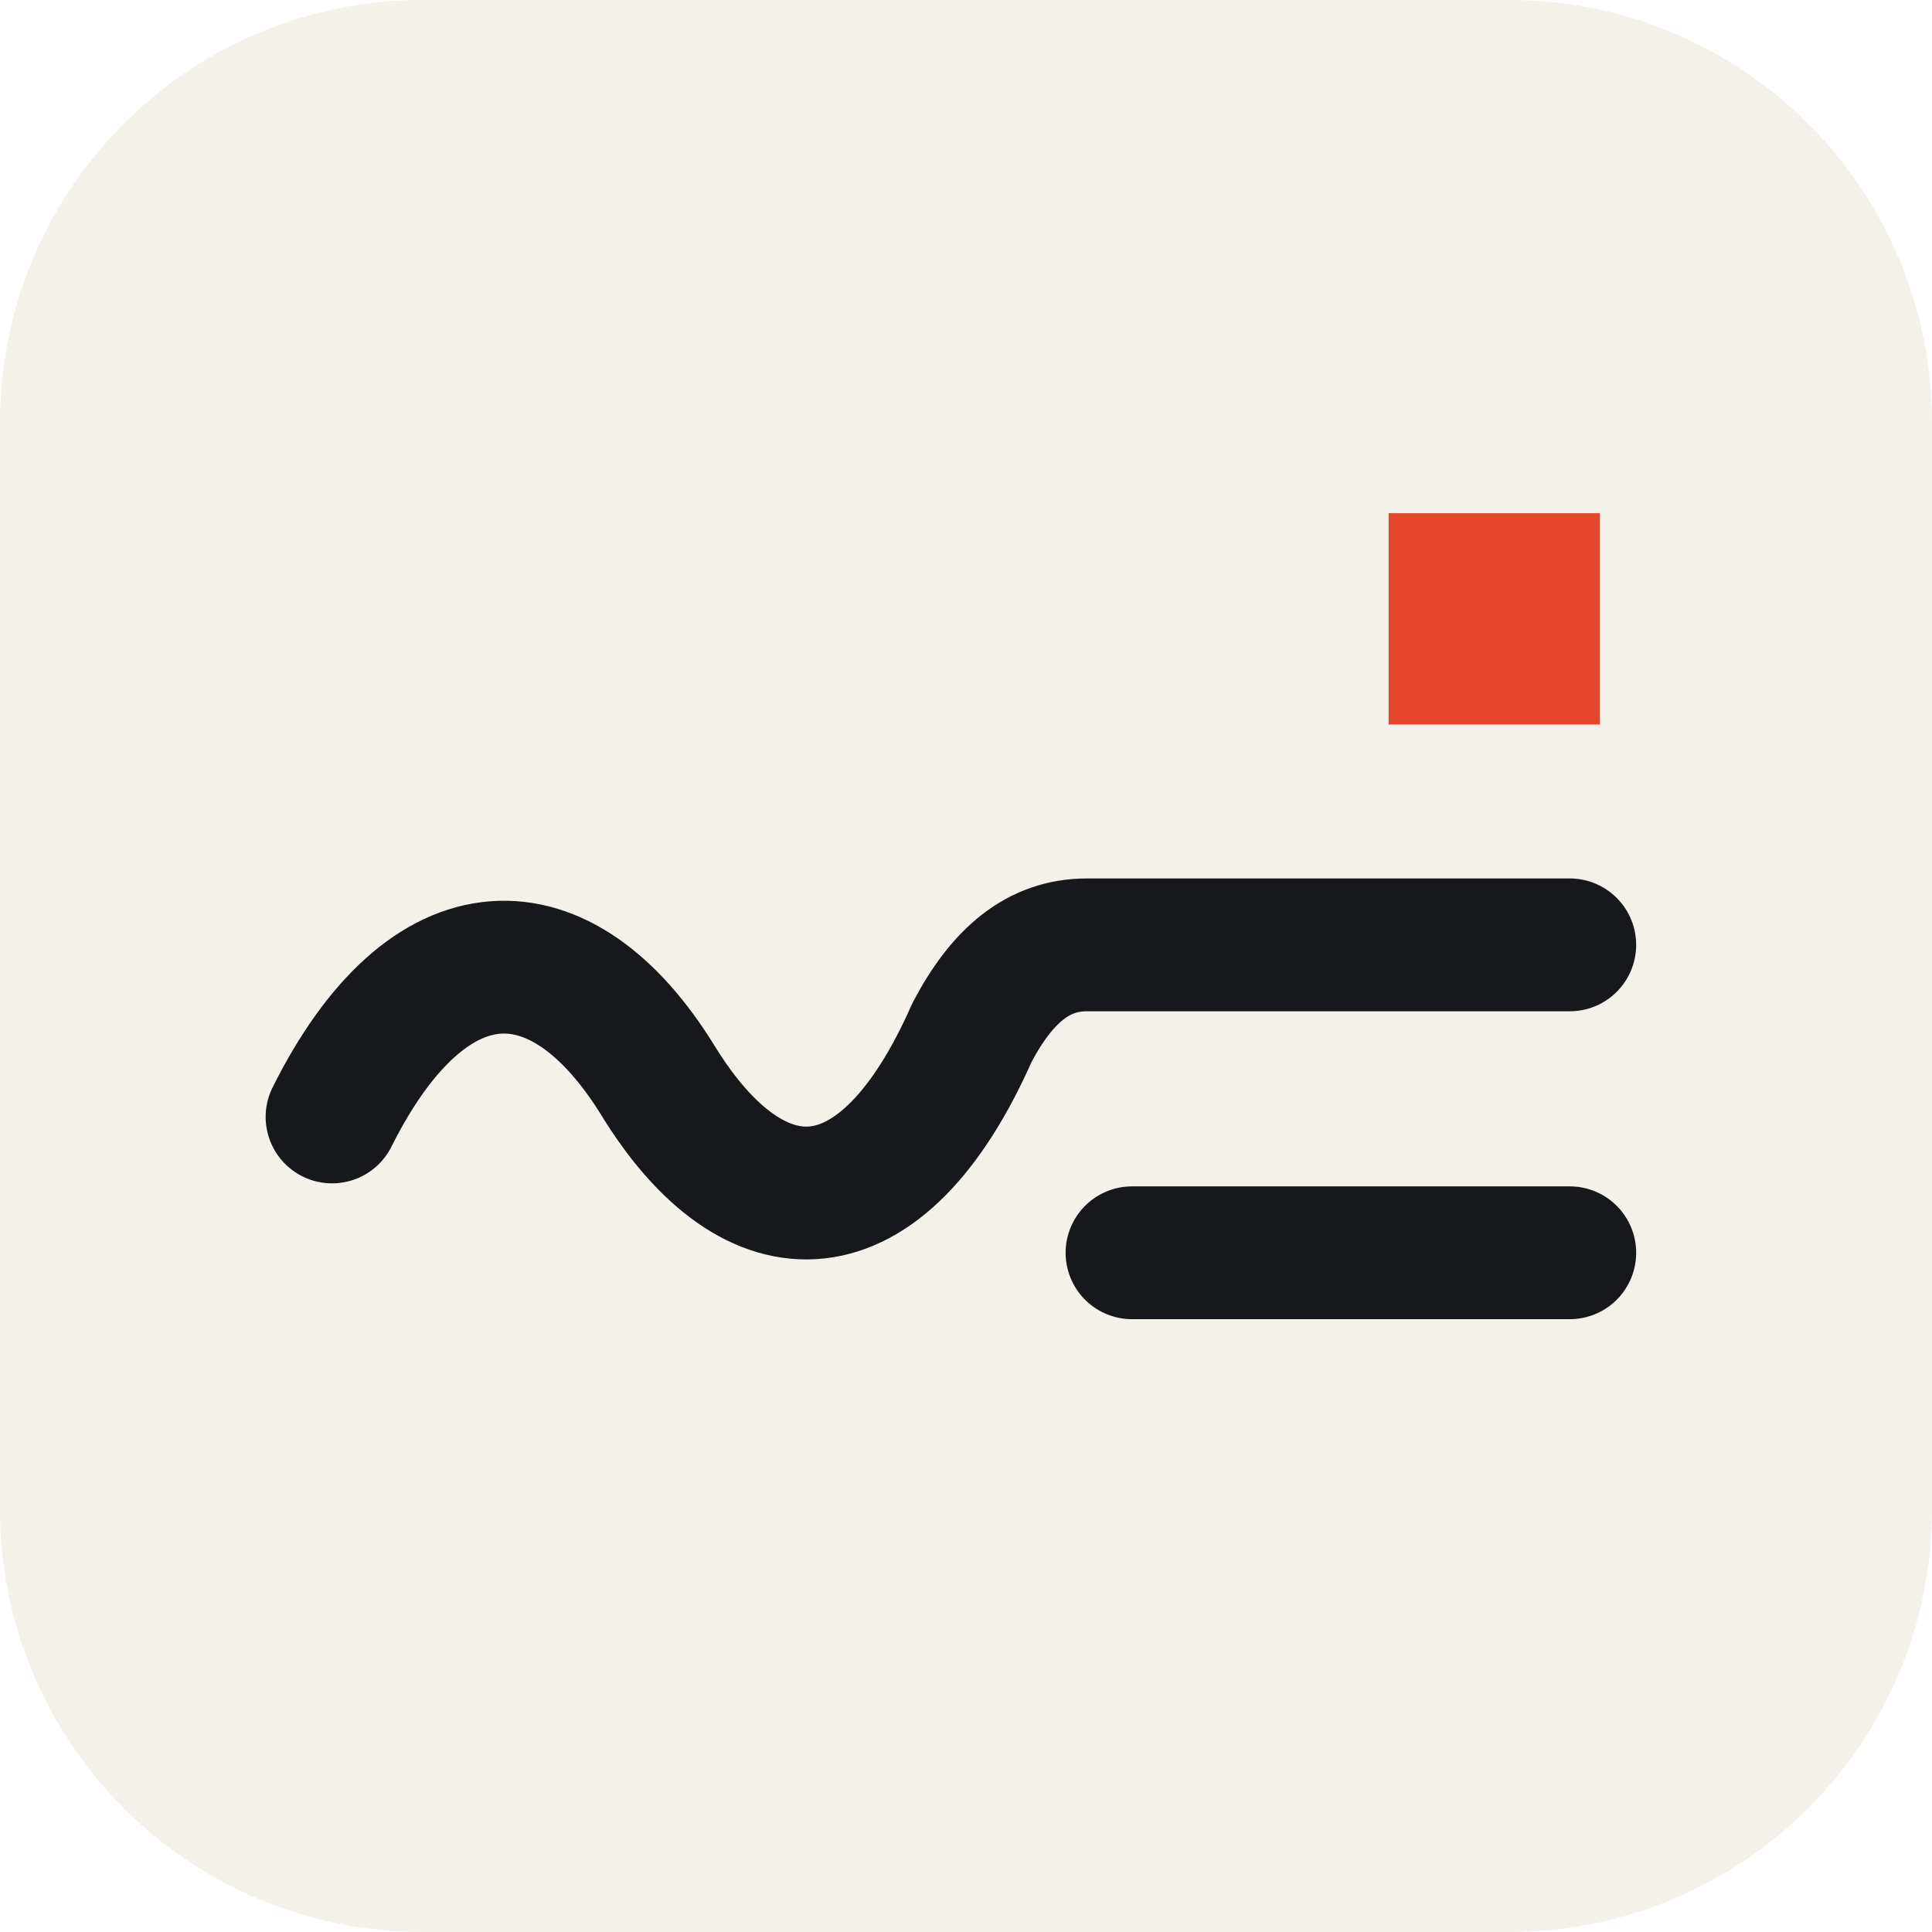
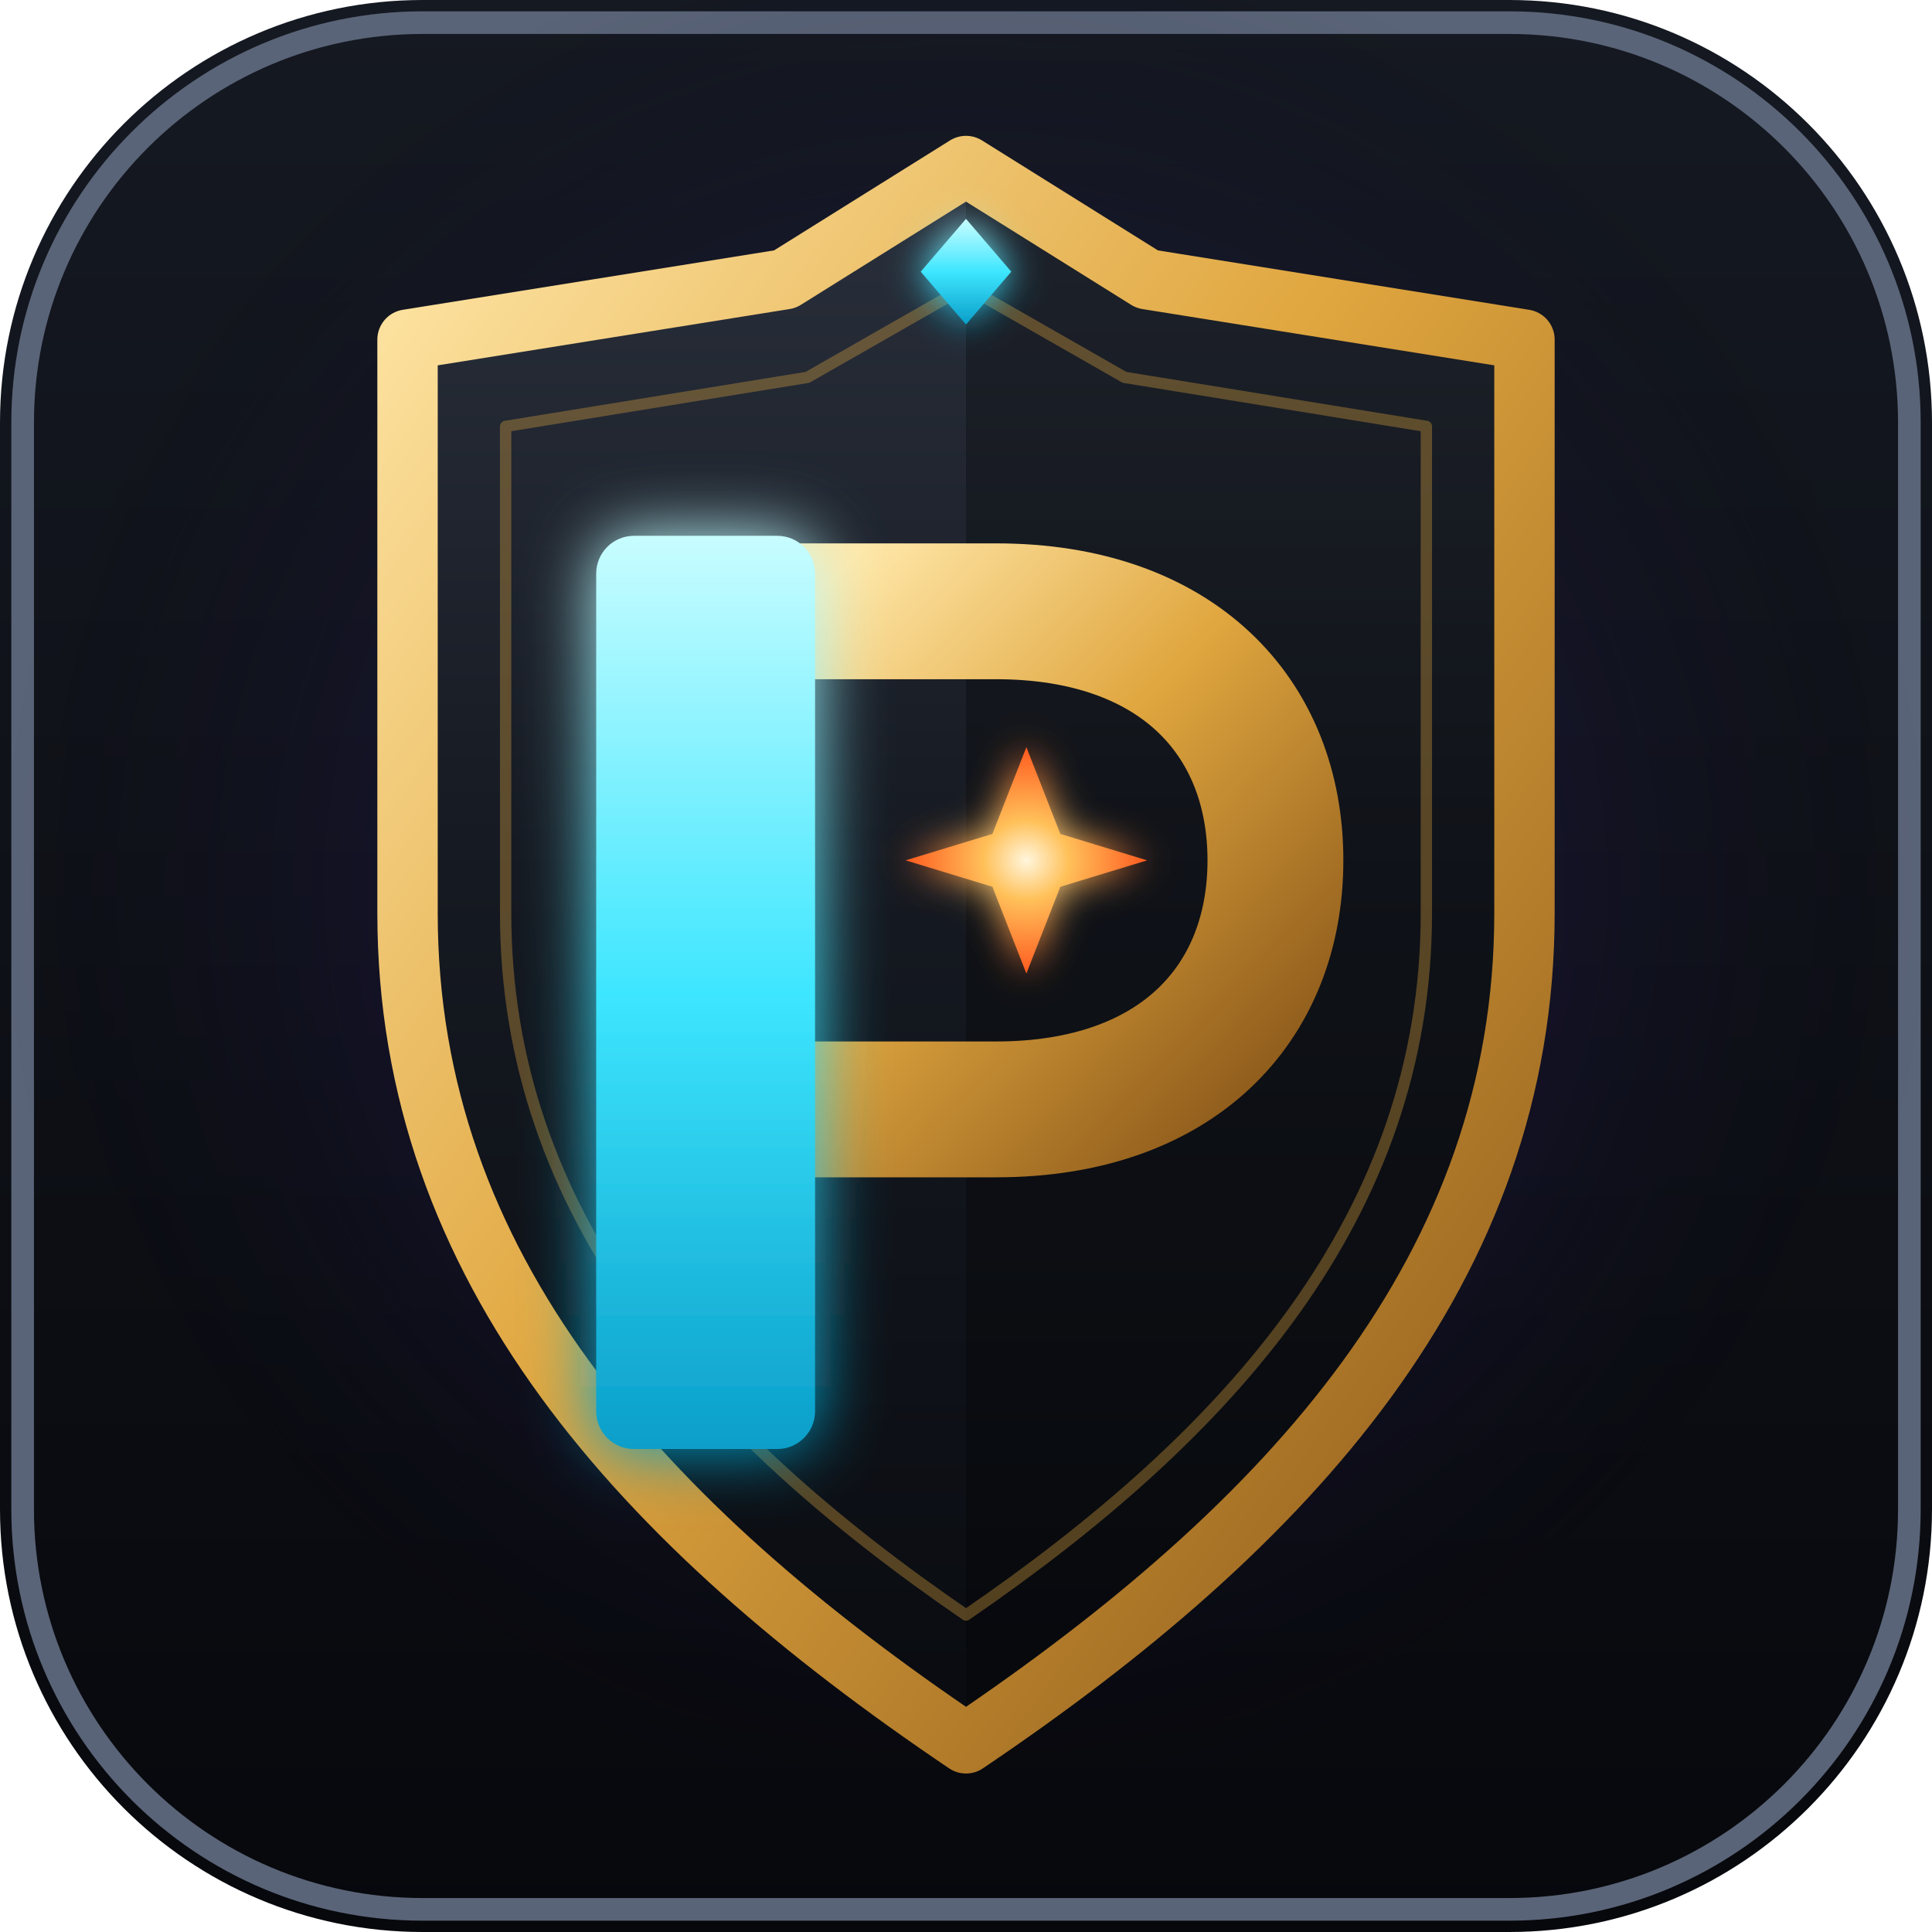
- <svg xmlns="http://www.w3.org/2000/svg" viewBox="0 0 64 64" width="64" height="64" role="img" aria-label="PromptingCraft.com">
-   <rect width="64" height="64" rx="14" fill="#F4F1EA" />
-   <path d="M11 37c3.2-6.4 7.6-6.4 10.8-1.2 3.2 5.2 7.4 5.2 10.4-1.6 1-1.9 2.2-2.9 3.8-2.9H52" fill="none" stroke="#17181C" stroke-width="4.4" stroke-linecap="round" stroke-linejoin="round" />
-   <path d="M37.5 41.5H52" fill="none" stroke="#17181C" stroke-width="4.4" stroke-linecap="round" />
-   <rect x="46" y="17" width="7" height="7" fill="#E4472B" />
+ <svg xmlns="http://www.w3.org/2000/svg" viewBox="0 0 512 512" width="512" height="512" role="img" aria-label="PromptingCraft.com">
+   <defs>
+     <linearGradient id="tile" x1="0" y1="0" x2="0" y2="1">
+       <stop offset="0" stop-color="#151922" />
+       <stop offset="1" stop-color="#07080C" />
+     </linearGradient>
+     <radialGradient id="aura" cx="0.5" cy="0.46" r="0.5">
+       <stop offset="0" stop-color="#6B4BFF" stop-opacity="0.45" />
+       <stop offset="0.6" stop-color="#2A1B66" stop-opacity="0.18" />
+       <stop offset="1" stop-color="#000000" stop-opacity="0" />
+     </radialGradient>
+     <linearGradient id="obsidian" x1="0" y1="0" x2="0" y2="1">
+       <stop offset="0" stop-color="#2A303C" />
+       <stop offset="0.45" stop-color="#151921" />
+       <stop offset="1" stop-color="#090B10" />
+     </linearGradient>
+     <linearGradient id="gold" x1="0" y1="0" x2="1" y2="1">
+       <stop offset="0" stop-color="#FFE7A8" />
+       <stop offset="0.45" stop-color="#E0A63F" />
+       <stop offset="1" stop-color="#8A5719" />
+     </linearGradient>
+     <linearGradient id="cyan" x1="0" y1="0" x2="0" y2="1">
+       <stop offset="0" stop-color="#C9FDFF" />
+       <stop offset="0.5" stop-color="#3EE6FF" />
+       <stop offset="1" stop-color="#0A9EC9" />
+     </linearGradient>
+     <radialGradient id="ember" cx="0.5" cy="0.5" r="0.5">
+       <stop offset="0" stop-color="#FFF6DD" />
+       <stop offset="0.35" stop-color="#FFC15A" />
+       <stop offset="1" stop-color="#FF5A1F" />
+     </radialGradient>
+     <filter id="glow" x="-50%" y="-50%" width="200%" height="200%">
+       <feGaussianBlur stdDeviation="9" result="b" />
+       <feMerge>
+         <feMergeNode in="b" />
+         <feMergeNode in="SourceGraphic" />
+       </feMerge>
+     </filter>
+     <filter id="softglow" x="-50%" y="-50%" width="200%" height="200%">
+       <feGaussianBlur stdDeviation="5" result="b" />
+       <feMerge>
+         <feMergeNode in="b" />
+         <feMergeNode in="SourceGraphic" />
+       </feMerge>
+     </filter>
+   </defs>
+   <rect width="512" height="512" rx="112" fill="url(#tile)" />
+   <rect x="6" y="6" width="500" height="500" rx="106" fill="none" stroke="#5A6478" stroke-width="6" />
+   <rect width="512" height="512" rx="112" fill="url(#aura)" />
+   <path d="M256 44 L304 74 L404 90 V242 C404 336 342 404 256 462 C170 404 108 336 108 242 V90 L208 74 Z" fill="url(#obsidian)" />
+   <path d="M256 44 L304 74 L404 90 V242 C404 336 342 404 256 462 Z" fill="#000000" fill-opacity="0.28" />
+   <path d="M256 44 L304 74 L404 90 V242 C404 336 342 404 256 462 C170 404 108 336 108 242 V90 L208 74 Z" fill="none" stroke="url(#gold)" stroke-width="16" stroke-linejoin="round" />
+   <path d="M256 76 L298 100 L378 113 V242 C378 322 326 380 256 428 C186 380 134 322 134 242 V113 L214 100 Z" fill="none" stroke="#E0A63F" stroke-opacity="0.35" stroke-width="3" stroke-linejoin="round" />
+   <path d="M231 384 V420" stroke="#3EE6FF" stroke-opacity="0.75" stroke-width="6" stroke-linecap="round" filter="url(#softglow)" />
+   <path d="M212 162 H264 C312 162 338 190 338 228 C338 266 312 294 264 294 H212" fill="none" stroke="url(#gold)" stroke-width="36" stroke-linejoin="round" />
+   <rect x="158" y="142" width="58" height="242" rx="10" fill="url(#cyan)" filter="url(#glow)" />
+   <path d="M272 198 L281 221 L304 228 L281 235 L272 258 L263 235 L240 228 L263 221 Z" fill="url(#ember)" filter="url(#softglow)" />
+   <path d="M256 58 L268 72 L256 86 L244 72 Z" fill="url(#cyan)" filter="url(#softglow)" />
</svg>
